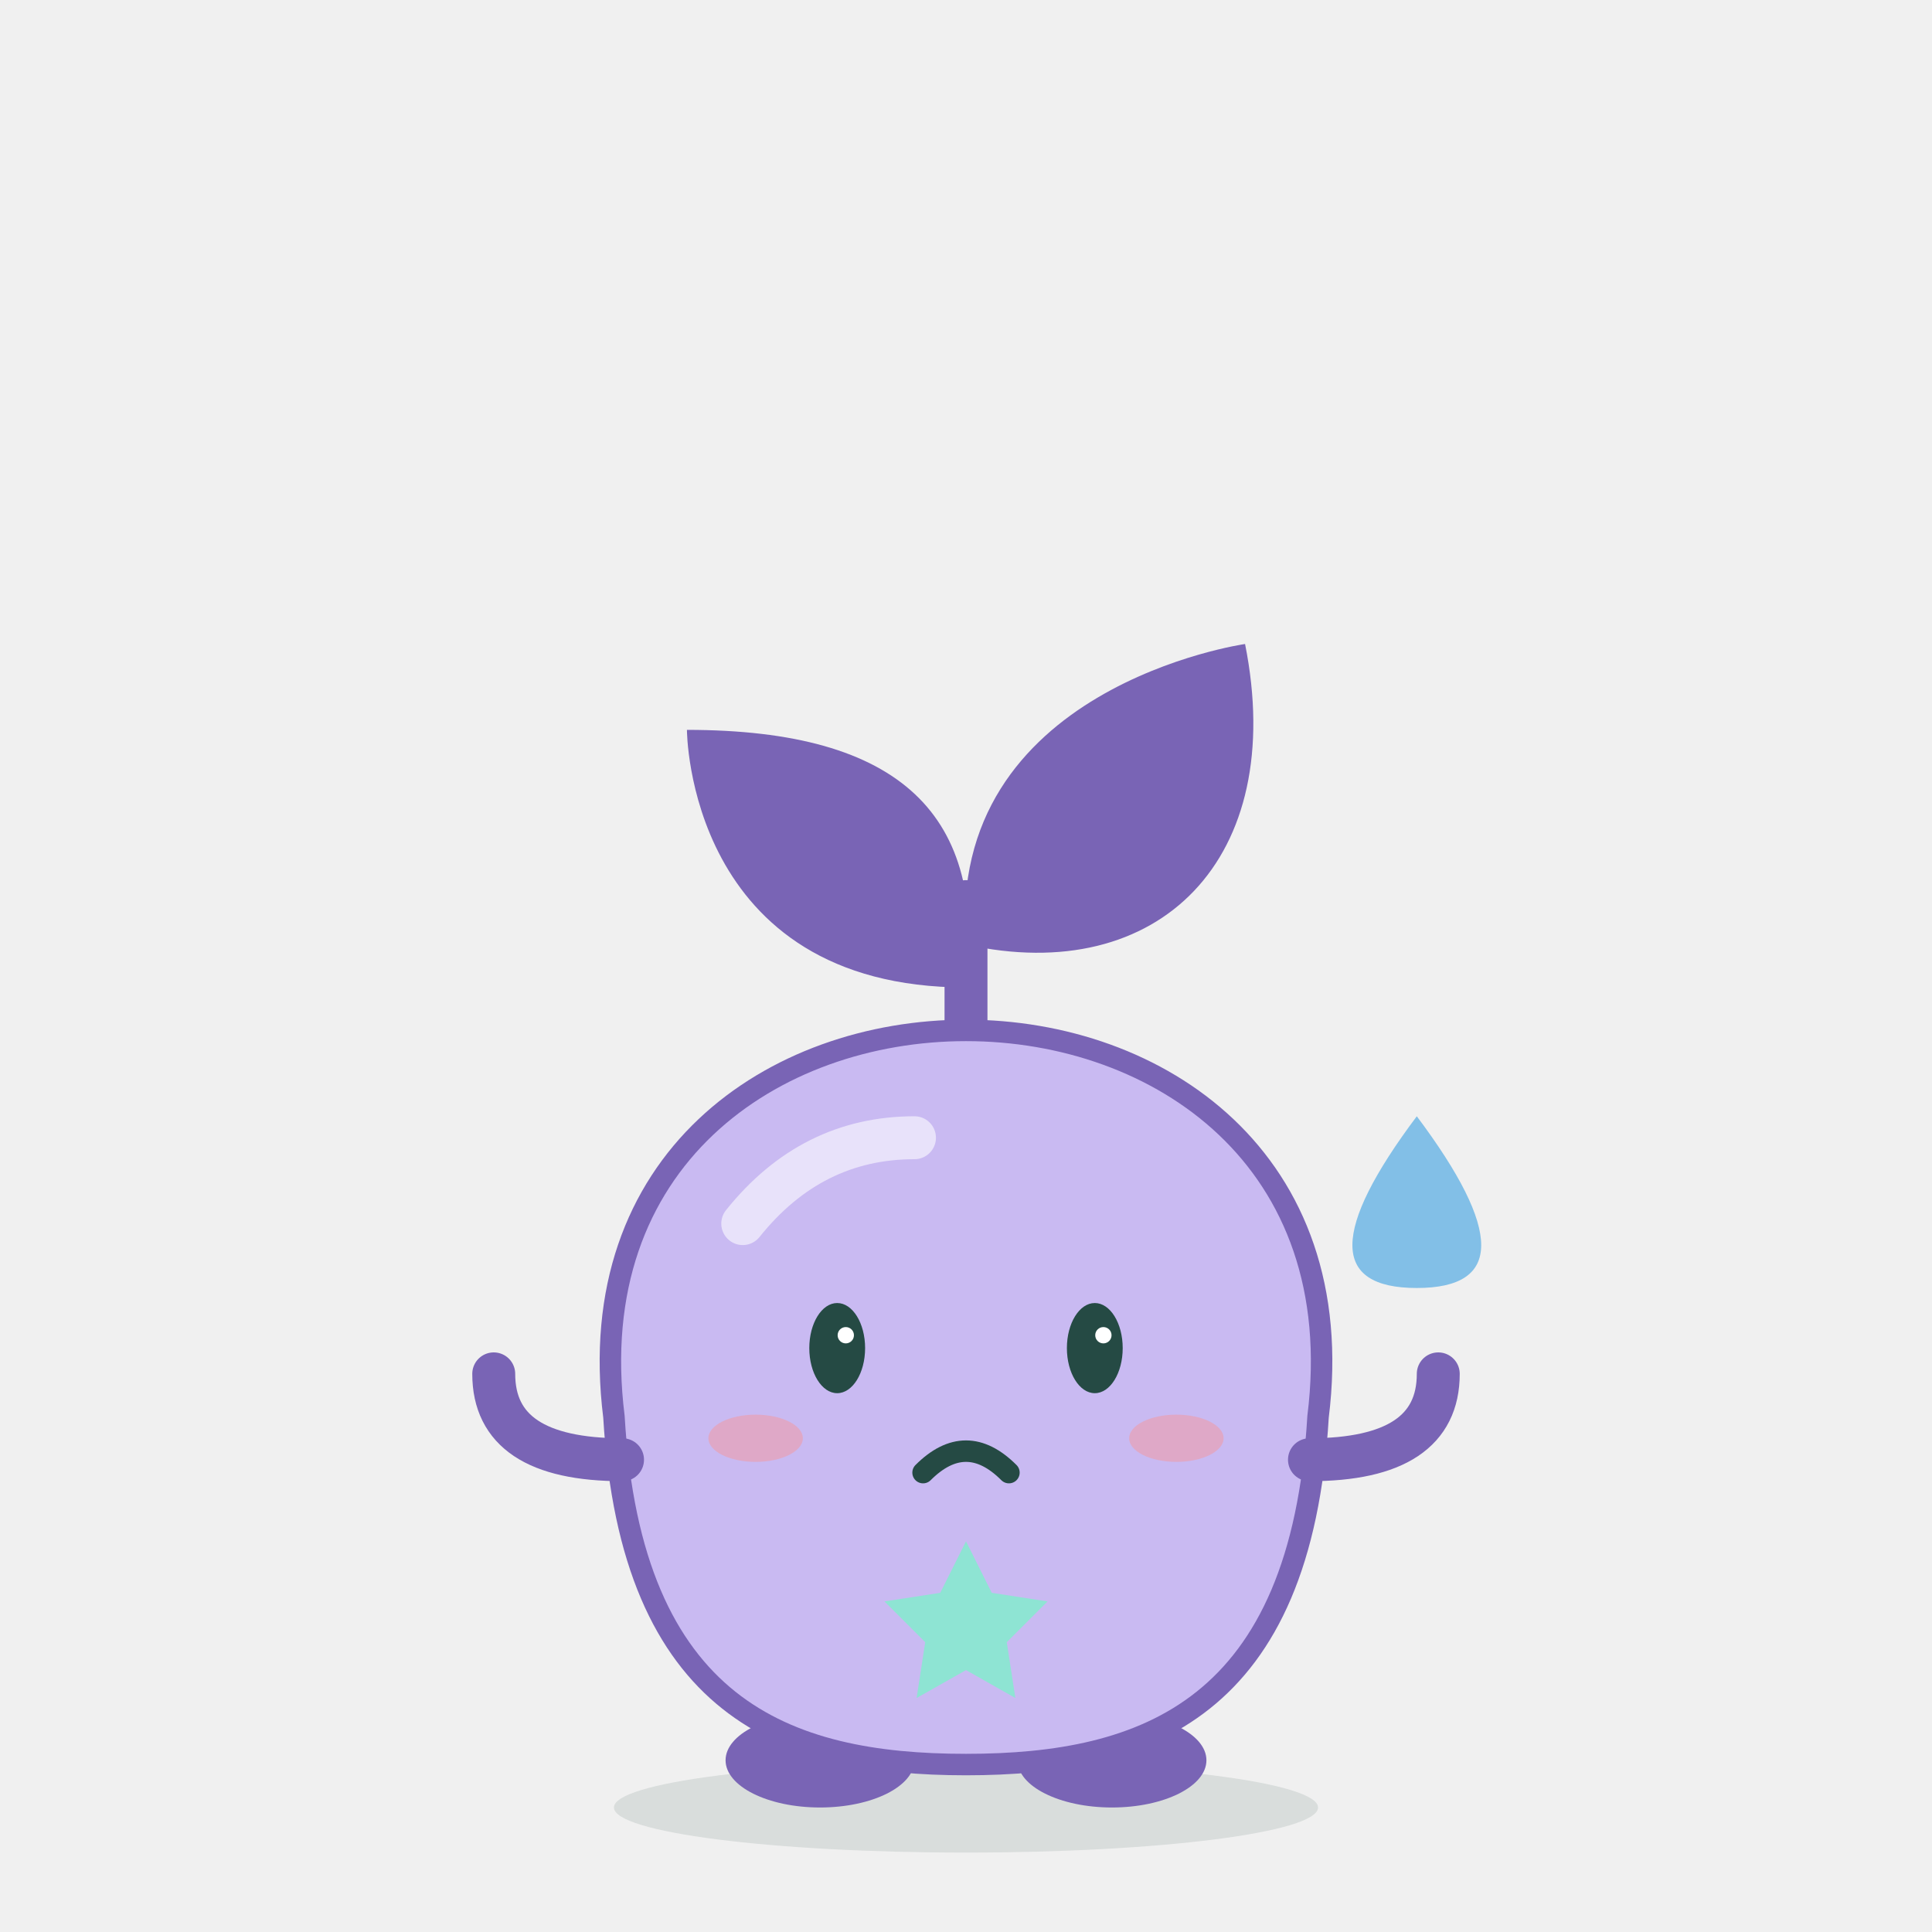
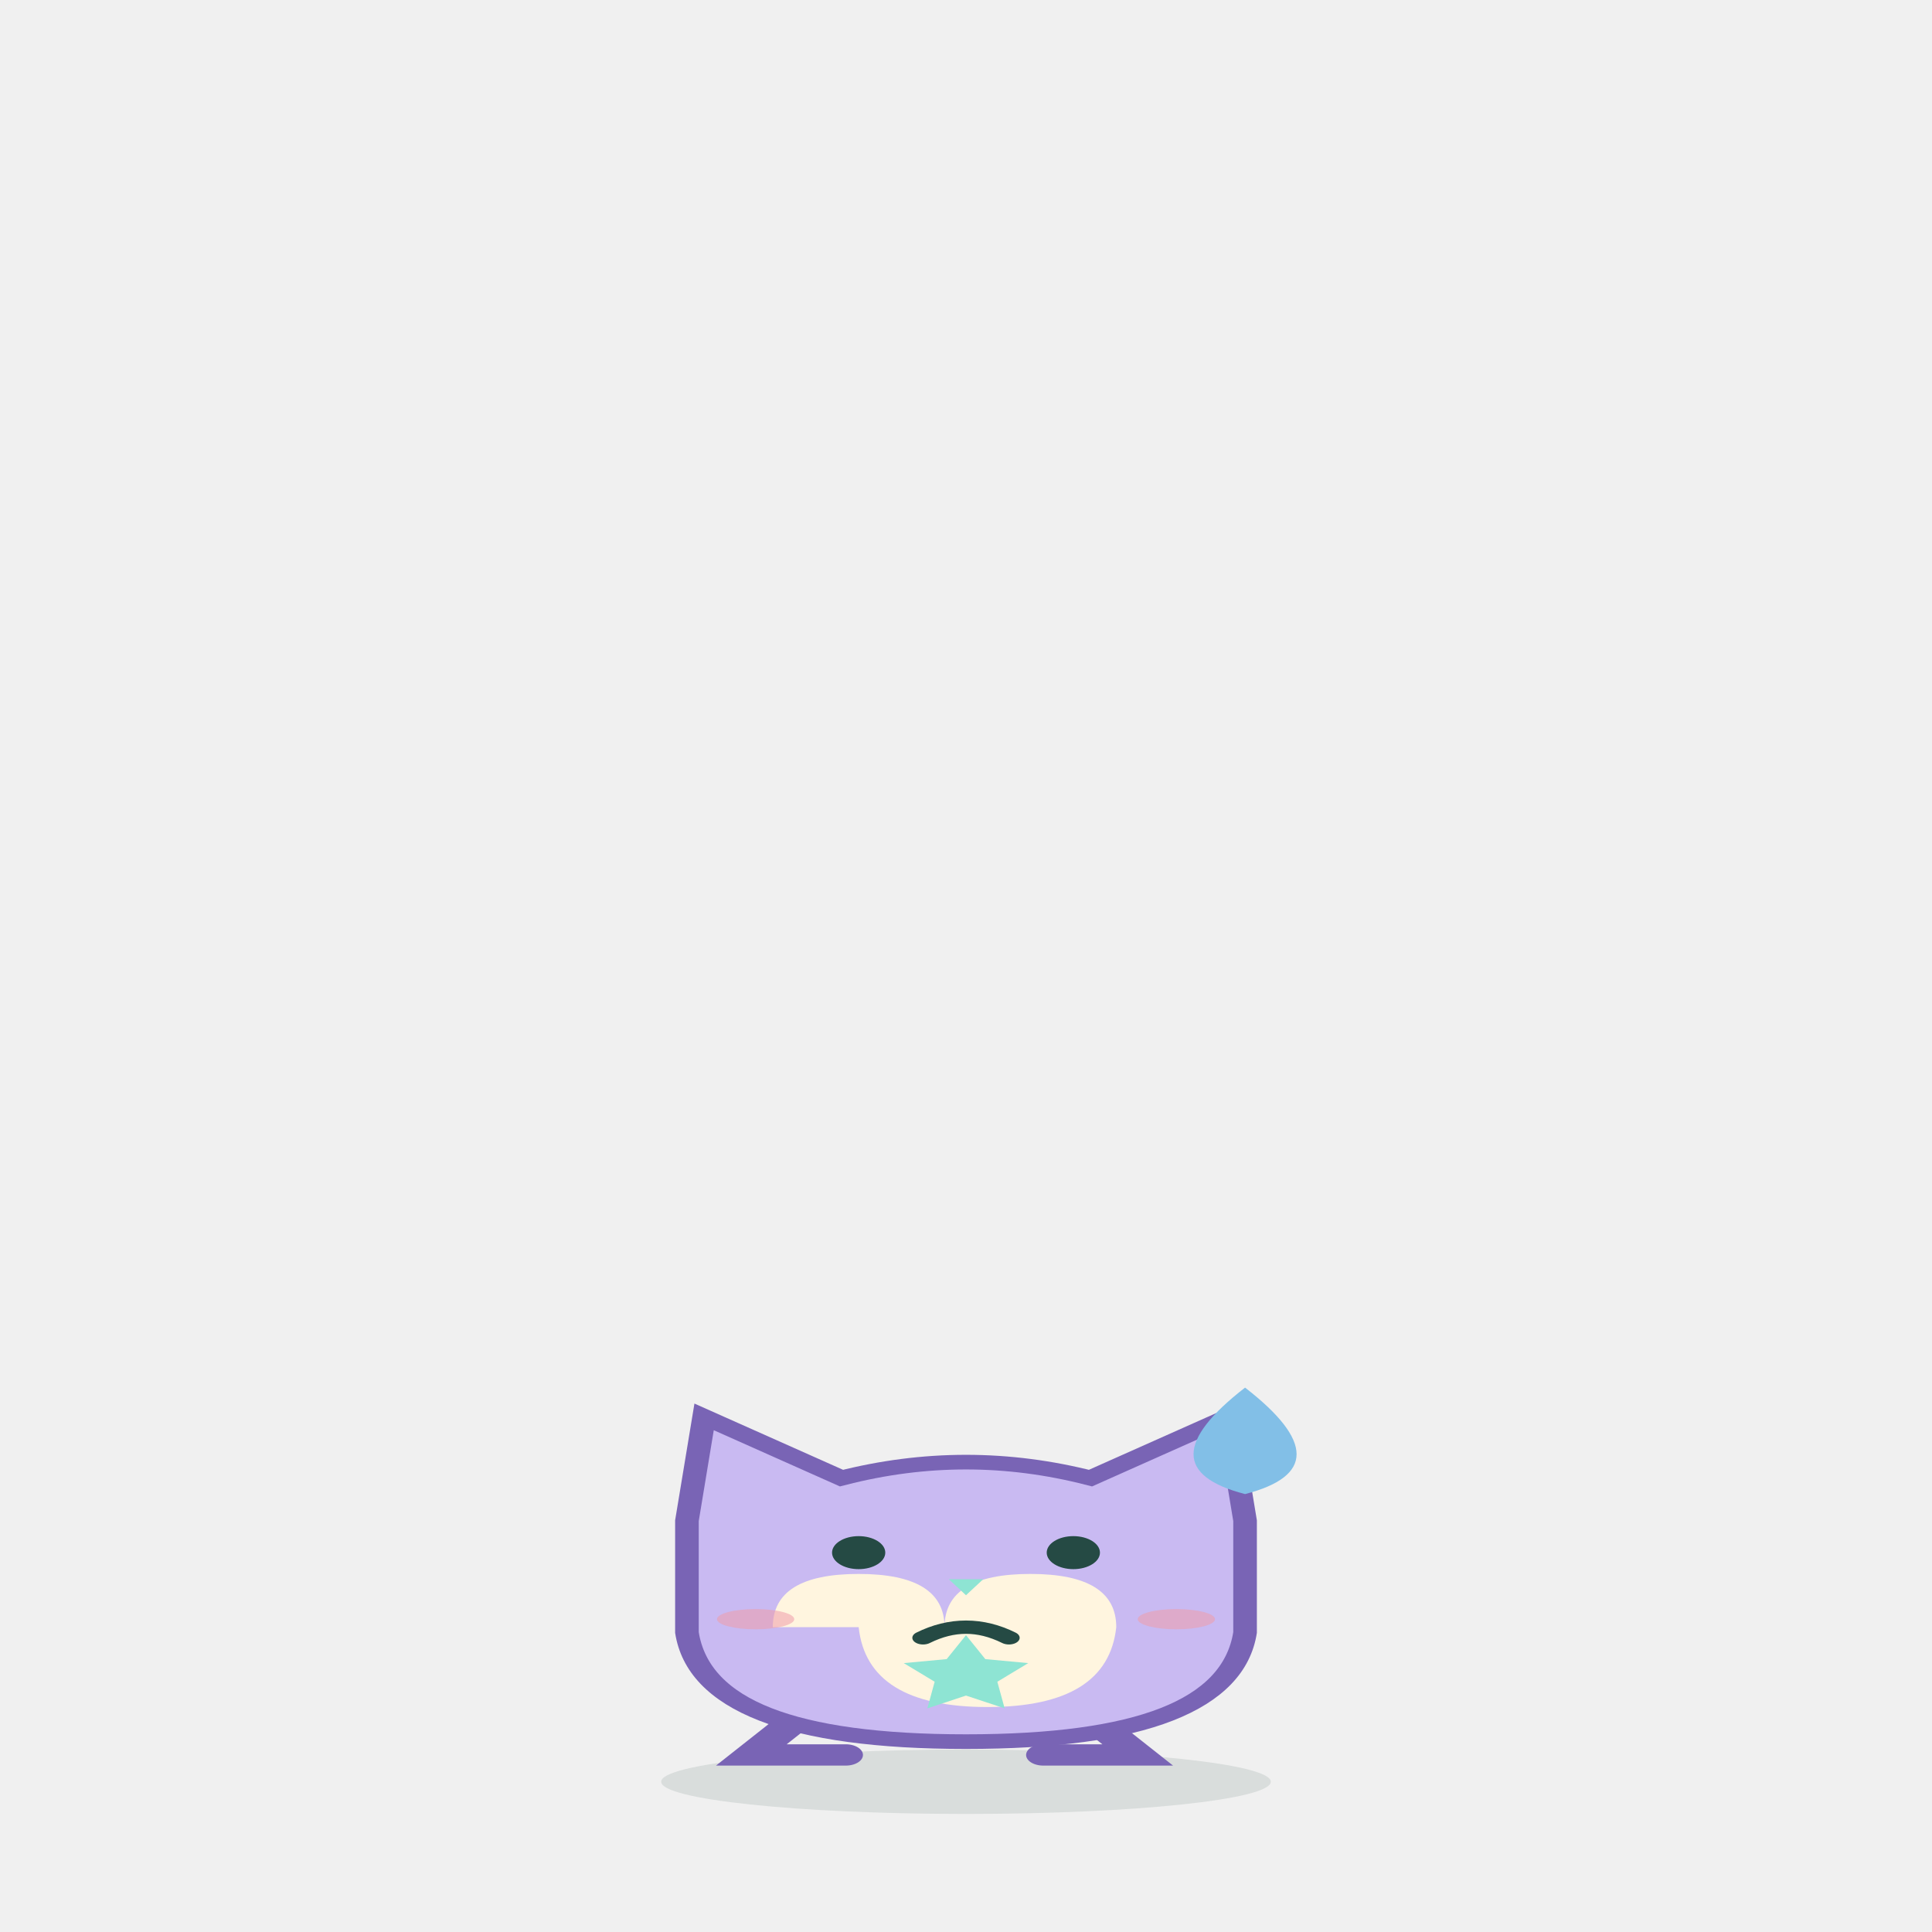
- <svg xmlns="http://www.w3.org/2000/svg" viewBox="-15 -25 45 45" role="img" aria-label="Sprout Buddy">
-   <style>
- #body-js{transform-origin:7.5px 15px}.breathe{animation:breathe 3s ease-in-out infinite}.rest{animation:breathe 5s ease-in-out infinite}.celebrate{animation:bounce .7s ease-in-out infinite}.work{animation:breathe 1.7s ease-in-out infinite}.sway{animation:sway 1s ease-in-out infinite}.sparkle,.dream{animation:glow 1.6s ease-in-out infinite}.leaf{transform-origin:7.5px 1px;animation:sway 3s ease-in-out infinite}
- @keyframes breathe{50%{transform:translateY(-.5px) scaleY(1.02)}}@keyframes bounce{50%{transform:translateY(-2px) rotate(-3deg)}}@keyframes sway{50%{transform:rotate(5deg)}}@keyframes glow{50%{opacity:.4}}
- @media(prefers-reduced-motion:reduce){*{animation:none!important}}
- </style>
-   <ellipse id="shadow-js" cx="7.5" cy="17.1" rx="8.2" ry="1.05" fill="#294b43" opacity=".12" />
-   <g id="body-js">
-     <g class="breathe">
-       <g class="leaf">
-         <path d="M7.5 2V-4" stroke="#7964b5" stroke-width="1" stroke-linecap="round" />
-         <path d="M7.5-2C1-2 1-8 1-8c5 0 7 2 6.5 6zM7.5-3C7-9 14-10 14-10c1 5-2 8-6.5 7z" fill="#7964b5" />
+ <svg xmlns="http://www.w3.org/2000/svg" viewBox="-15 -25 45 45" role="img" data-species="owl" aria-label="Aurora Owl">
+   <style>#body-js{transform-origin:7.5px 15px}.breathe{animation:breathe 3s ease-in-out infinite}.rest{animation:breathe 5s ease-in-out infinite}.celebrate{animation:bounce .7s ease-in-out infinite}.work{animation:breathe 1.7s ease-in-out infinite}.sway{animation:sway 1s ease-in-out infinite}.sparkle,.dream{animation:glow 1.6s ease-in-out infinite}.leaf{transform-origin:7.5px 3.7px;animation:sway 3s ease-in-out infinite}@keyframes breathe{50%{transform:translateY(-.25px) scaleY(1.012)}}@keyframes bounce{50%{transform:translateY(-1px) rotate(-2deg)}}@keyframes sway{50%{transform:rotate(3deg)}}@keyframes glow{50%{opacity:.4}}@media(prefers-reduced-motion:reduce){*{animation:none!important}}</style>
+   <ellipse id="shadow-js" cx="7.5" cy="16.5" rx="7.1" ry=".75" fill="#294b43" opacity=".12" />
+   <g data-size-profile="legacy-pet-footprint" transform="translate(0 6.08) scale(1 .62)">
+     <g id="body-js">
+       <g class="breathe">
+         <path d="M3.6 14.4 2.5 15.8h2.2m5.7-1.4 1.1 1.4h-2.2" fill="none" stroke="#7964b5" stroke-width=".8" stroke-linecap="round" />
+         <path d="M1 7 1.4 3.1l3.2 2.3q2.9-1.2 5.8 0l3.2-2.3L14 7v4.2q-.4 4.1-6.5 4.1T1 11.2z" fill="#c9baf2" stroke="#7964b5" stroke-width=".55" />
+         <path d="M3 11q0-2 2-2t2 2m0 0q0-2 2-2t2 2q-.2 3-3 3t-3-3Z" fill="#fff5df" />
+         <path d="M7.1 9.2l.4.6.4-.6" fill="#8ee4d3" />
+         <g id="aurora-pop-rest-accent">
+           <path d="M7.5 11.3l.45.9 1 .15-.72.7.17 1-.9-.48-.9.48.17-1-.72-.7 1-.15z" fill="#8ee4d3" />
+         </g>
+         <g id="eyes-js" fill="#254a44">
+           <circle cx="5" cy="8.2" r=".62" />
+           <circle cx="10" cy="8.2" r=".62" />
+         </g>
+         <g id="eyes-doze" style="display:none">
+           <path d="M3.3 9.1h2.4m4.2 0h2.4" stroke="#254a44" stroke-width=".7" />
+         </g>
+         <ellipse cx="2.6" cy="10.7" rx=".9" ry=".38" fill="#ee9caa" opacity=".55" />
+         <ellipse cx="12.4" cy="10.7" rx=".9" ry=".38" fill="#ee9caa" opacity=".55" />
+         <g fill="none" stroke="#254a44" stroke-width=".5" stroke-linecap="round">
+           <path d="M6.5 11.4q1-.8 2 0" />
+         </g>
+         <path d="M14 2q2.4 3 0 4q-2.4-1 0-4" fill="#82bfe7" />
      </g>
-       <ellipse cx="4.1" cy="16" rx="2.2" ry="1.1" fill="#7964b5" />
-       <ellipse cx="10.9" cy="16" rx="2.2" ry="1.1" fill="#7964b5" />
-       <path d="M-.7 8C-2.2-4 17.2-4 15.7 8c-.4 6.8-4 8.1-8.2 8.1S-.3 14.8-.7 8z" fill="#c9baf2" stroke="#7964b5" stroke-width=".5" />
-       <path d="M2.3 3.5q1.6-2 4-2" fill="none" stroke="white" opacity=".58" stroke-width="1" stroke-linecap="round" />
-       <g id="aurora-pop-rest-accent">
-         <path d="M7.5 10.9l.6 1.2 1.3.2-.95.95.2 1.3-1.15-.65-1.15.65.2-1.3-.95-.95 1.3-.2z" fill="#8ee4d3" />
-       </g>
-       <g id="eyes-js" fill="#254a44">
-         <ellipse cx="4.5" cy="6.4" rx=".65" ry="1.05" />
-         <ellipse cx="10.5" cy="6.4" rx=".65" ry="1.05" />
-         <circle cx="4.7" cy="6.1" r=".19" fill="white" />
-         <circle cx="10.7" cy="6.1" r=".19" fill="white" />
-       </g>
-       <g id="eyes-doze" style="display:none">
-         <path d="M3.3 7h2.4M9.3 7h2.4" stroke="#254a44" stroke-width=".8" />
-       </g>
-       <ellipse cx="2.6" cy="8.5" rx="1.1" ry=".55" fill="#ee9caa" opacity=".6" />
-       <ellipse cx="12.4" cy="8.5" rx="1.1" ry=".55" fill="#ee9caa" opacity=".6" />
-       <g fill="none" stroke="#254a44" stroke-width=".5" stroke-linecap="round">
-         <path d="M6.5 9.3q1-1 2 0" />
-       </g>
-       <path d="M-.5 9q-3 0-3-2M15.5 9q3 0 3-2" fill="none" stroke="#7964b5" stroke-width="1" stroke-linecap="round" />
-       <path d="M18 1q3 4 0 4q-3 0 0-4" fill="#82bfe7" />
    </g>
  </g>
</svg>
